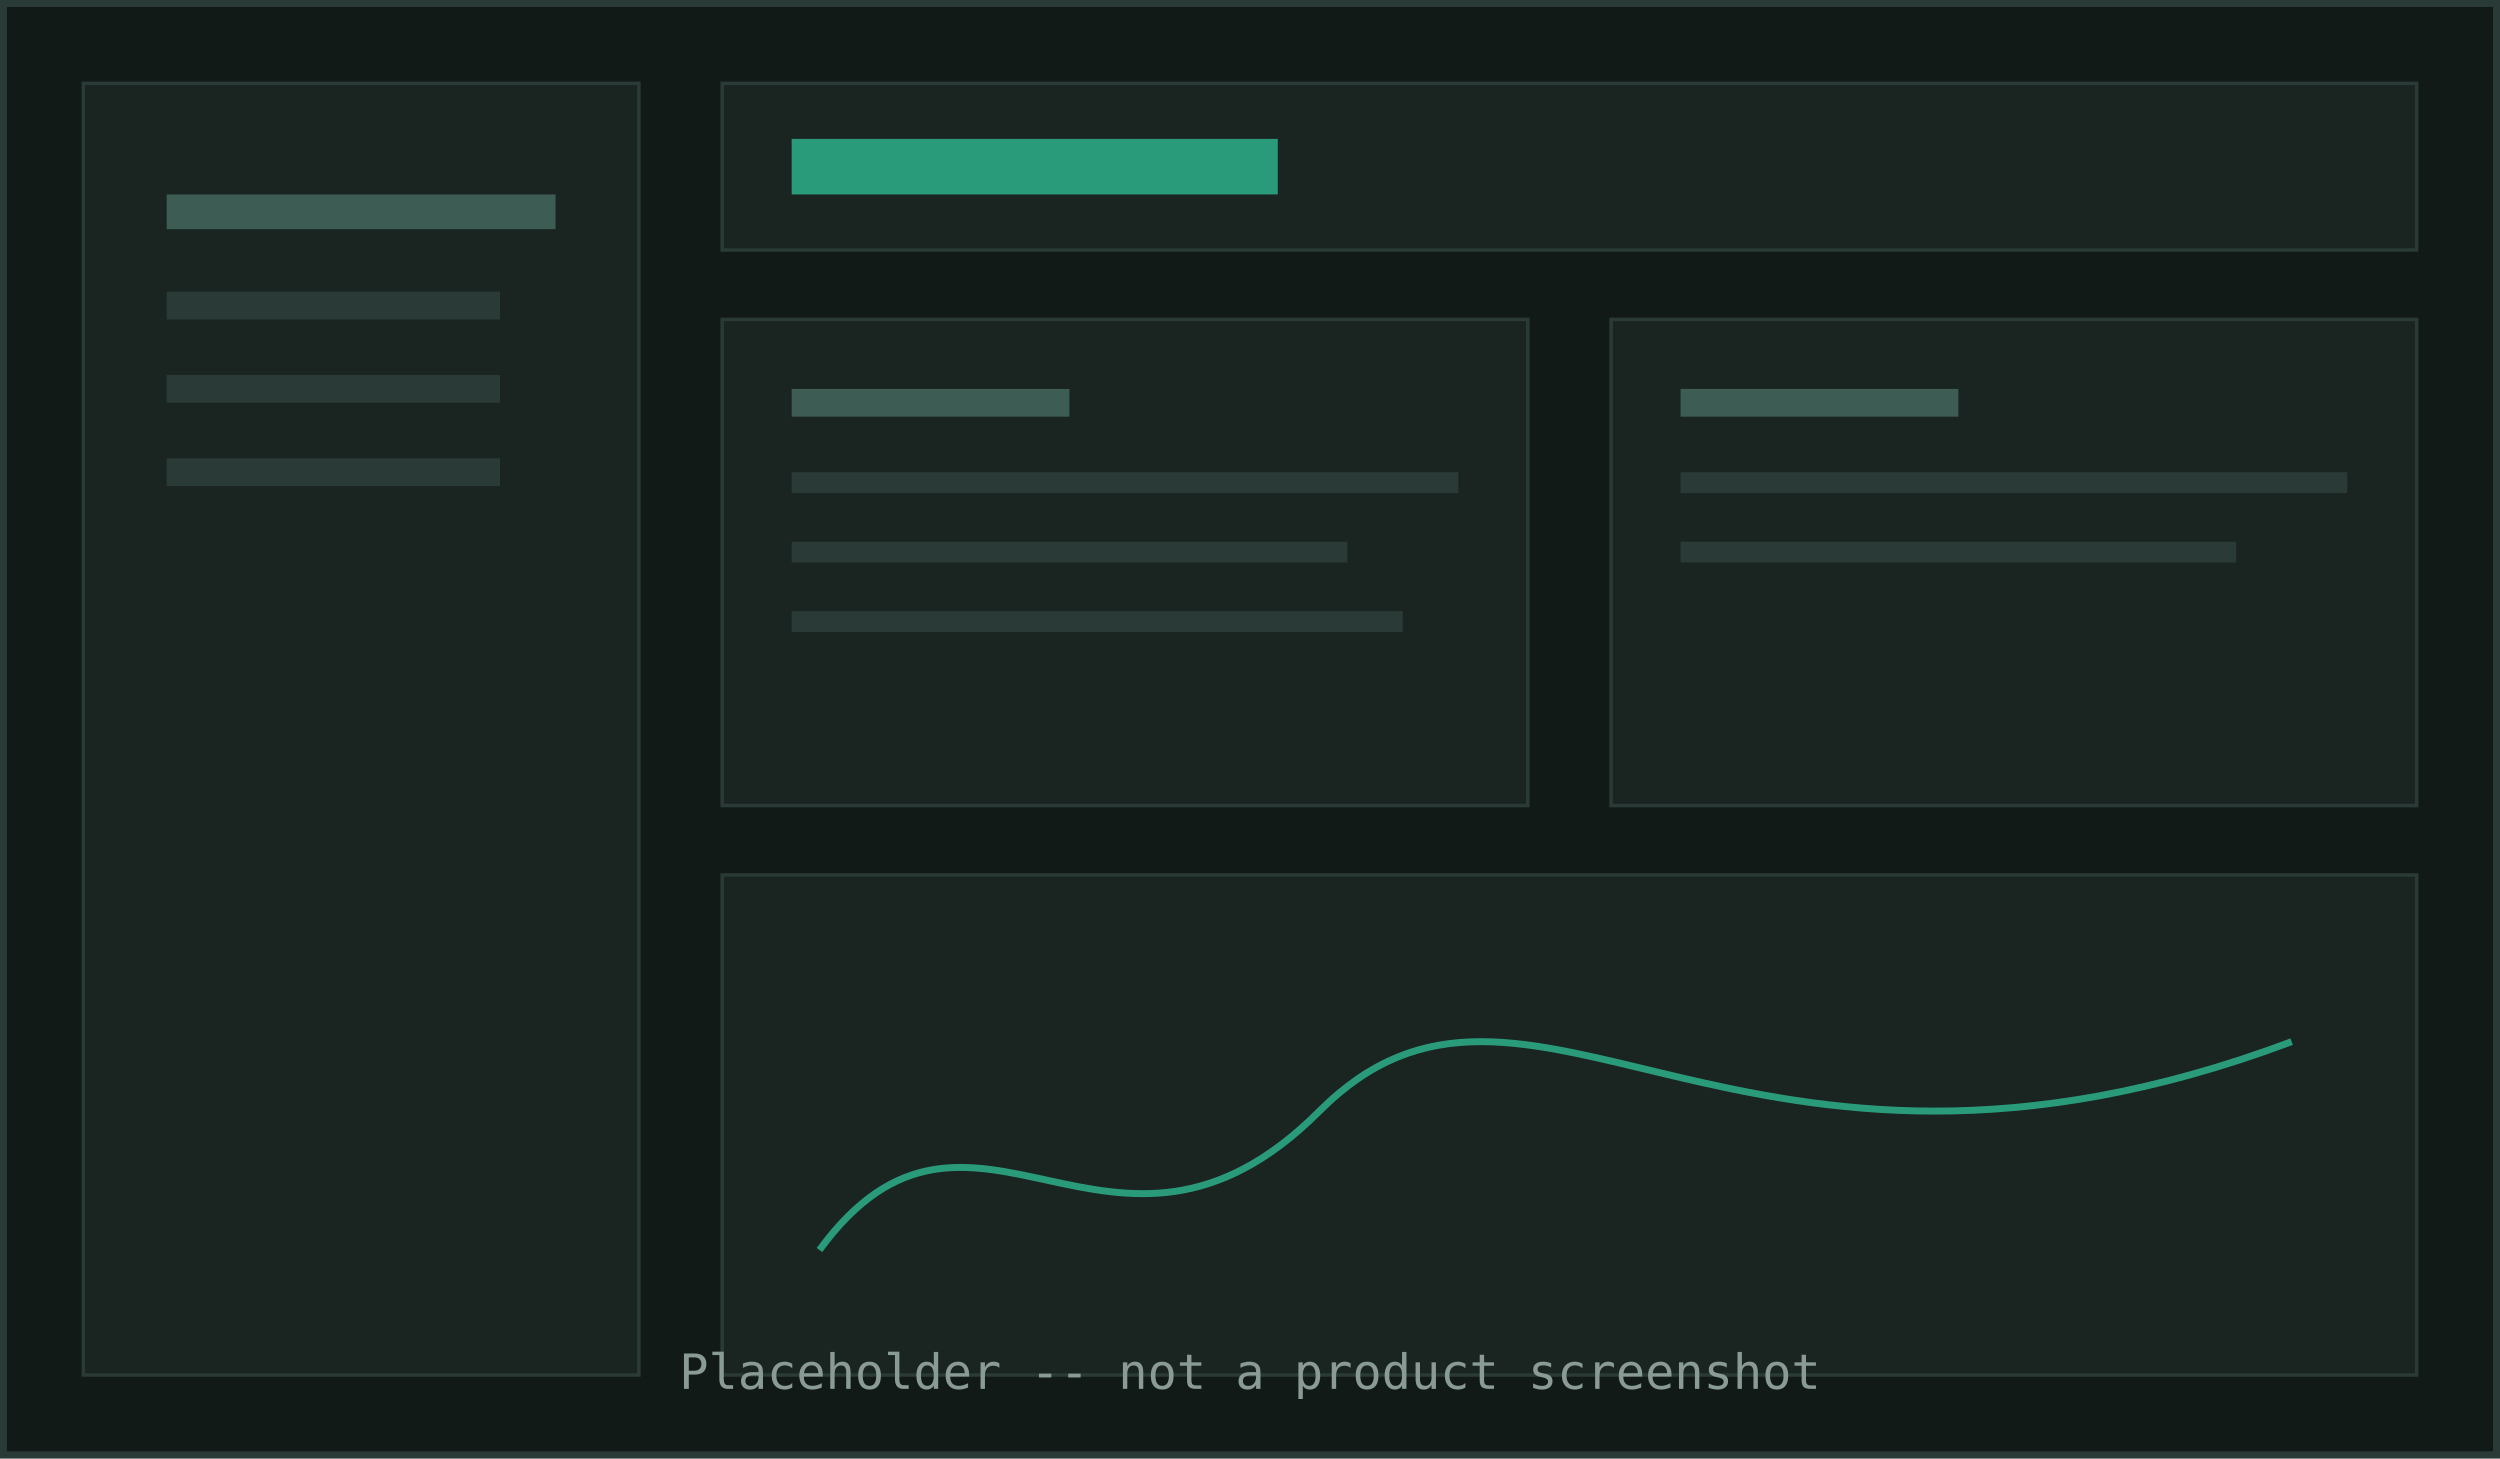
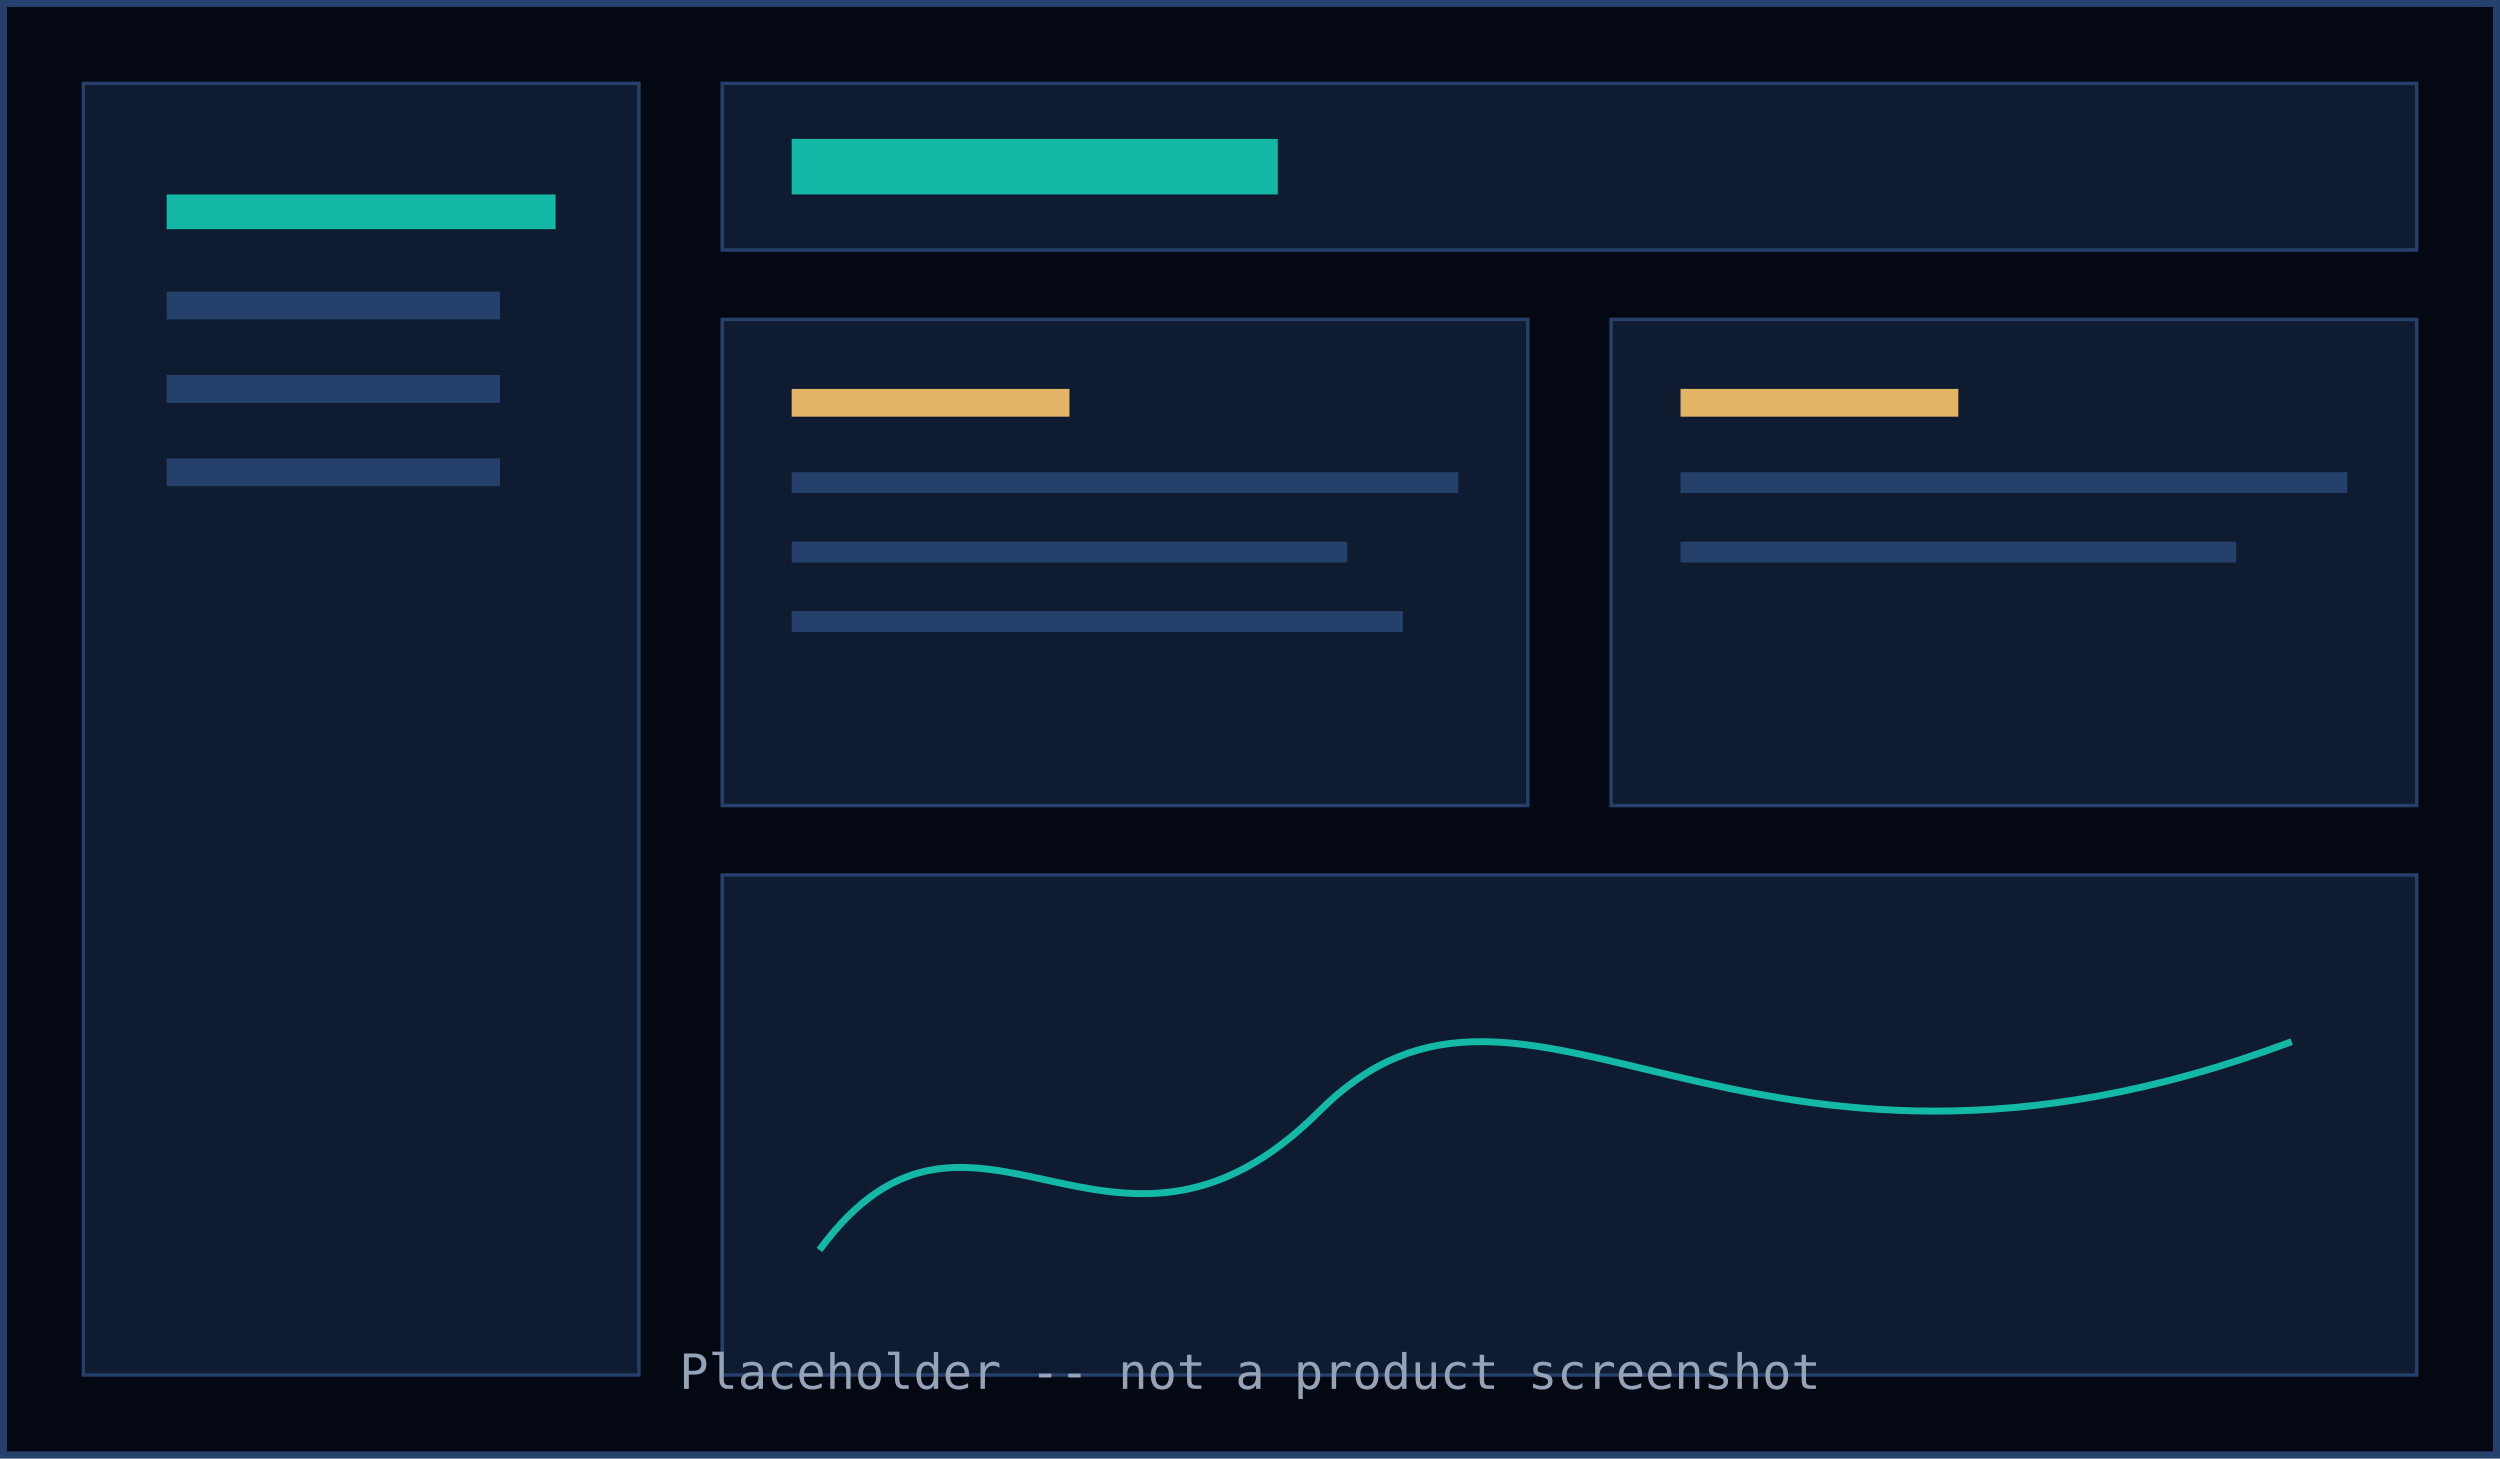
<svg xmlns="http://www.w3.org/2000/svg" viewBox="0 0 720 420" role="img" aria-labelledby="title desc">
-   <rect width="720" height="420" fill="#121a18" />
-   <rect x="1" y="1" width="718" height="418" fill="none" stroke="#2a3a36" stroke-width="2" />
-   <rect x="24" y="24" width="160" height="372" fill="#1a2421" stroke="#2a3a36" />
-   <rect x="48" y="56" width="112" height="10" fill="#3d5c54" />
-   <rect x="48" y="84" width="96" height="8" fill="#2a3a36" />
-   <rect x="48" y="108" width="96" height="8" fill="#2a3a36" />
-   <rect x="48" y="132" width="96" height="8" fill="#2a3a36" />
-   <rect x="208" y="24" width="488" height="48" fill="#1a2421" stroke="#2a3a36" />
-   <rect x="228" y="40" width="140" height="16" fill="#2a9b7a" />
-   <rect x="208" y="92" width="232" height="140" fill="#1a2421" stroke="#2a3a36" />
-   <rect x="228" y="112" width="80" height="8" fill="#3d5c54" />
-   <rect x="228" y="136" width="192" height="6" fill="#2a3a36" />
-   <rect x="228" y="156" width="160" height="6" fill="#2a3a36" />
-   <rect x="228" y="176" width="176" height="6" fill="#2a3a36" />
-   <rect x="464" y="92" width="232" height="140" fill="#1a2421" stroke="#2a3a36" />
-   <rect x="484" y="112" width="80" height="8" fill="#3d5c54" />
-   <rect x="484" y="136" width="192" height="6" fill="#2a3a36" />
-   <rect x="484" y="156" width="160" height="6" fill="#2a3a36" />
-   <rect x="208" y="252" width="488" height="144" fill="#1a2421" stroke="#2a3a36" />
-   <path fill="none" stroke="#2a9b7a" stroke-width="2" d="M236 360 C280 300 320 380 380 320 C440 260 500 360 660 300" />
-   <text x="360" y="400" text-anchor="middle" fill="#8a9a94" font-family="IBM Plex Mono, monospace" font-size="14">Placeholder -- not a product screenshot</text>
+   <rect width="720" height="420" fill="#040812" />
+   <rect x="1" y="1" width="718" height="418" fill="none" stroke="#24406b" stroke-width="2" />
+   <rect x="24" y="24" width="160" height="372" fill="#0f1b30" stroke="#24406b" />
+   <rect x="48" y="56" width="112" height="10" fill="#14b8a6" />
+   <rect x="48" y="84" width="96" height="8" fill="#24406b" />
+   <rect x="48" y="108" width="96" height="8" fill="#24406b" />
+   <rect x="48" y="132" width="96" height="8" fill="#24406b" />
+   <rect x="208" y="24" width="488" height="48" fill="#0f1b30" stroke="#24406b" />
+   <rect x="228" y="40" width="140" height="16" fill="#14b8a6" />
+   <rect x="208" y="92" width="232" height="140" fill="#0f1b30" stroke="#24406b" />
+   <rect x="228" y="112" width="80" height="8" fill="#e5b567" />
+   <rect x="228" y="136" width="192" height="6" fill="#24406b" />
+   <rect x="228" y="156" width="160" height="6" fill="#24406b" />
+   <rect x="228" y="176" width="176" height="6" fill="#24406b" />
+   <rect x="464" y="92" width="232" height="140" fill="#0f1b30" stroke="#24406b" />
+   <rect x="484" y="112" width="80" height="8" fill="#e5b567" />
+   <rect x="484" y="136" width="192" height="6" fill="#24406b" />
+   <rect x="484" y="156" width="160" height="6" fill="#24406b" />
+   <rect x="208" y="252" width="488" height="144" fill="#0f1b30" stroke="#24406b" />
+   <path fill="none" stroke="#14b8a6" stroke-width="2" d="M236 360 C280 300 320 380 380 320 C440 260 500 360 660 300" />
+   <text x="360" y="400" text-anchor="middle" fill="#94a3b8" font-family="JetBrains Mono, monospace" font-size="14">Placeholder -- not a product screenshot</text>
</svg>
